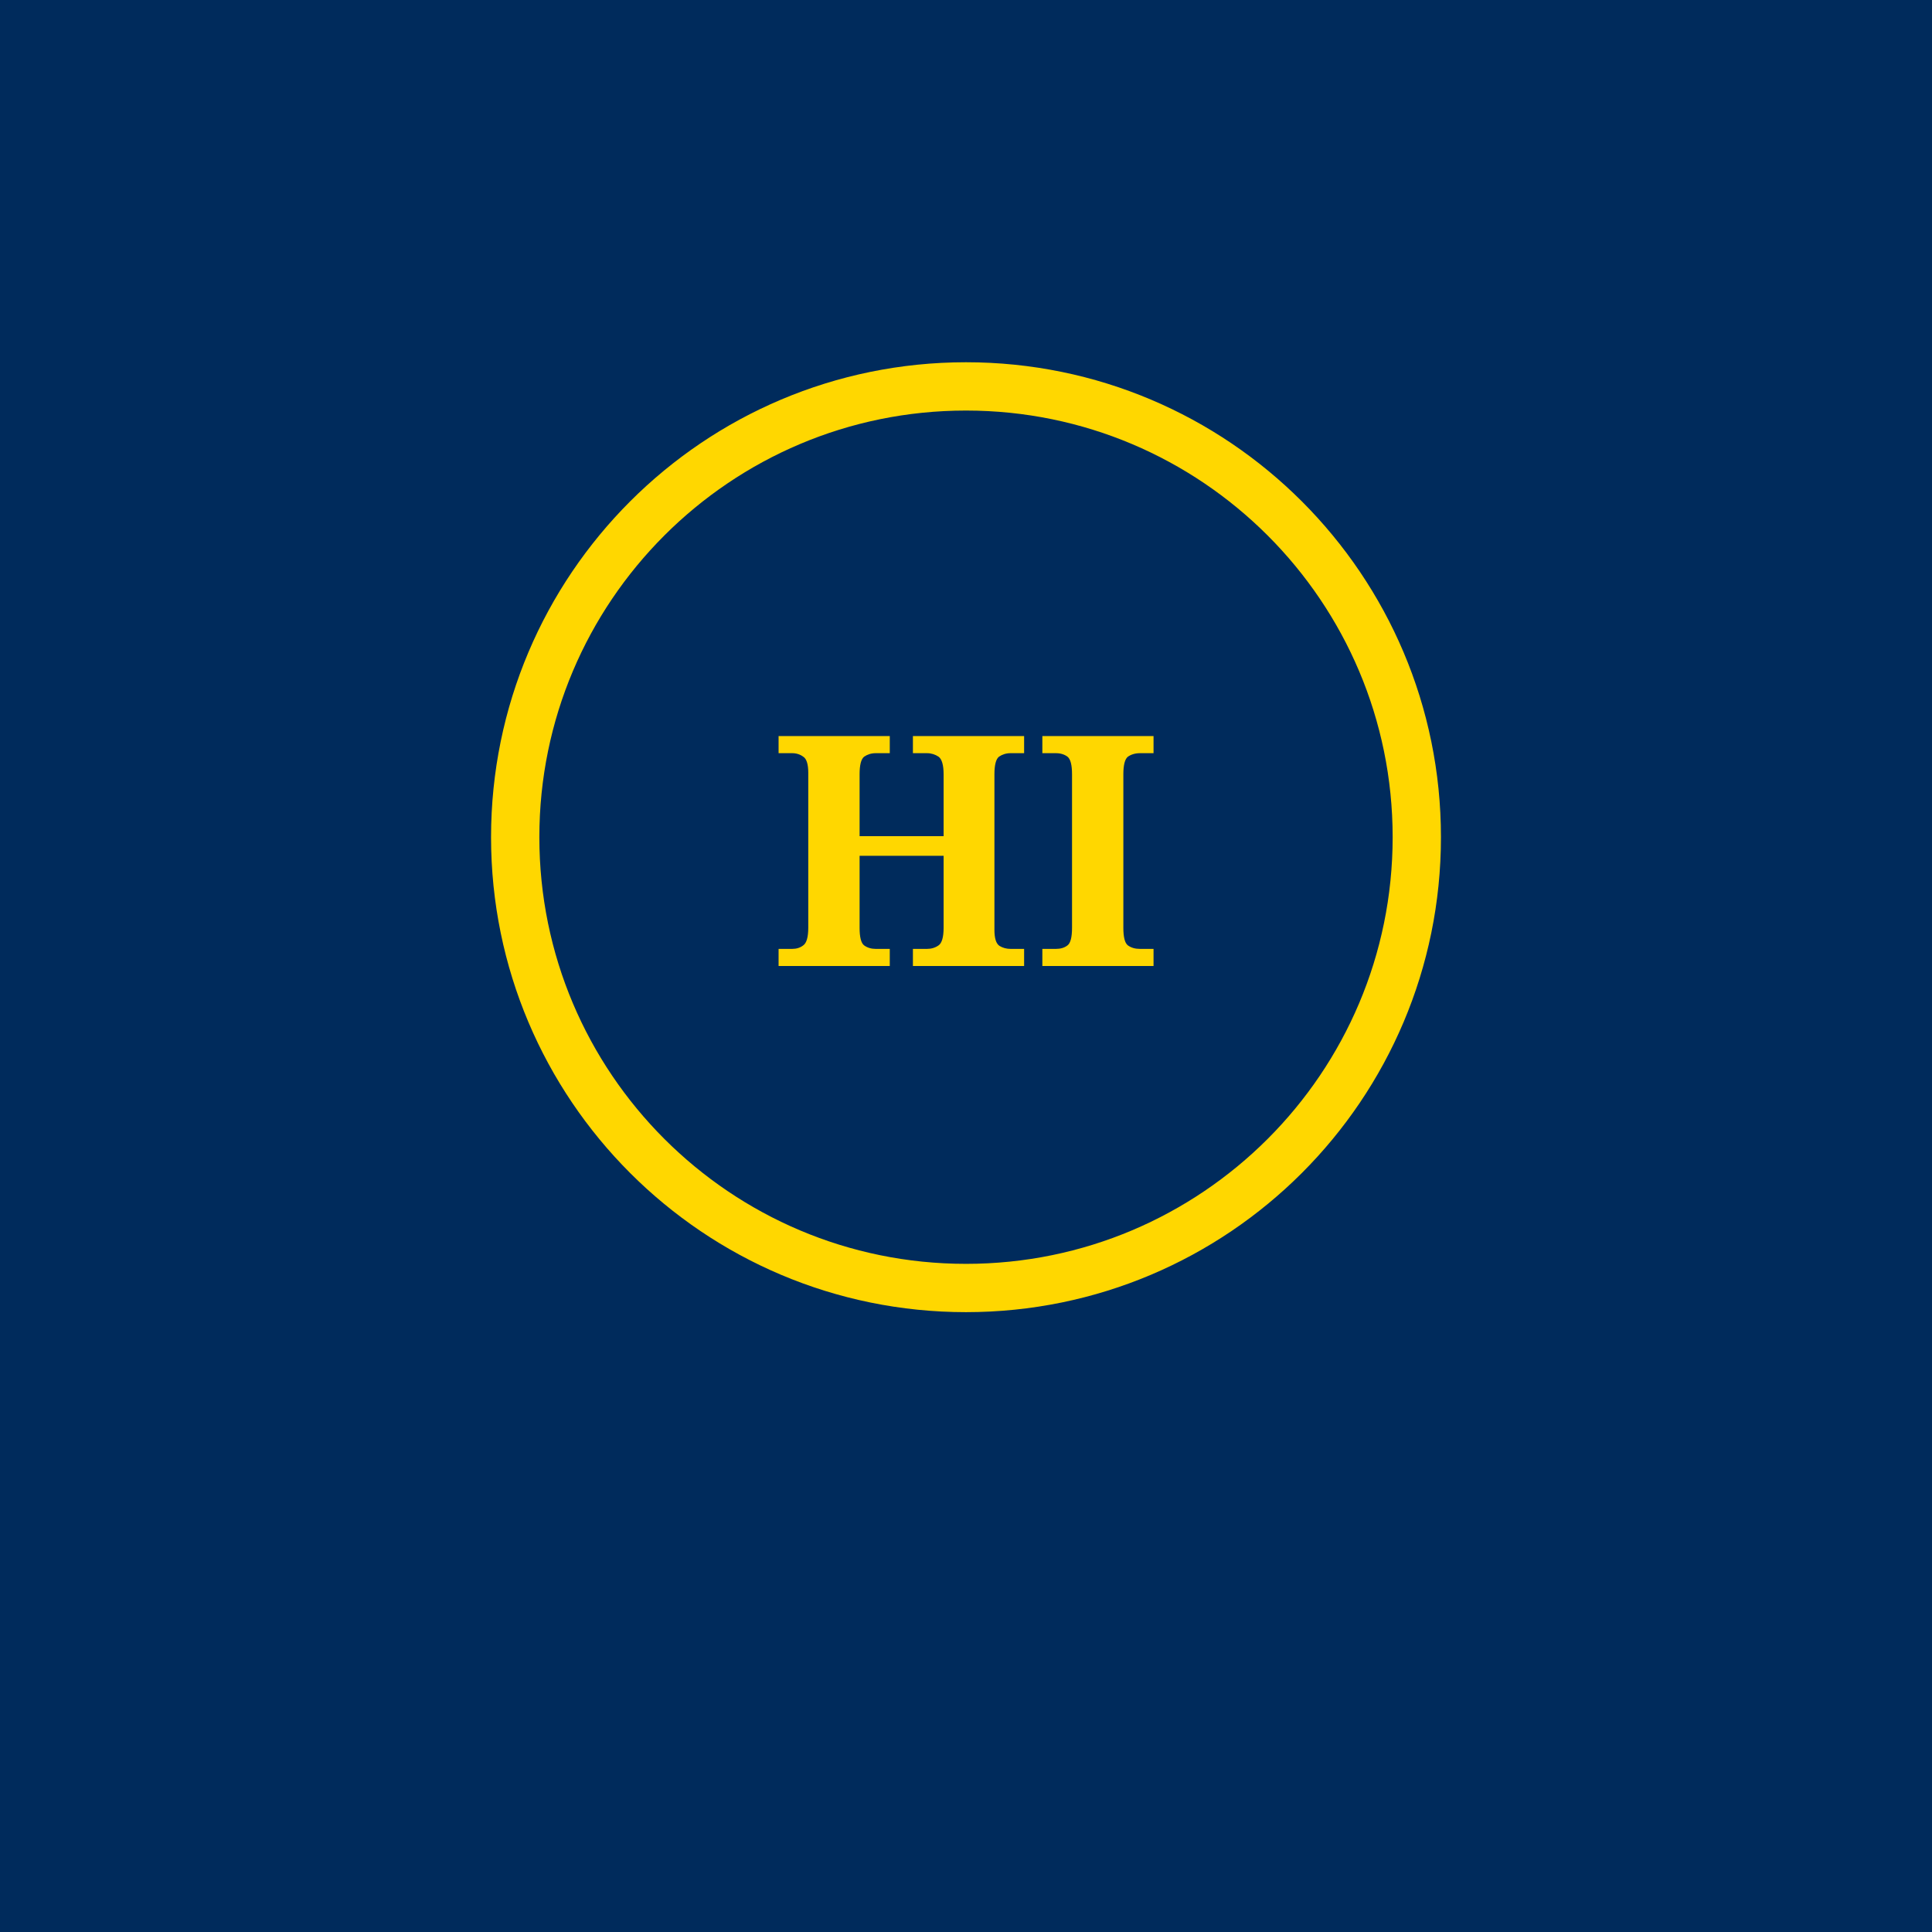
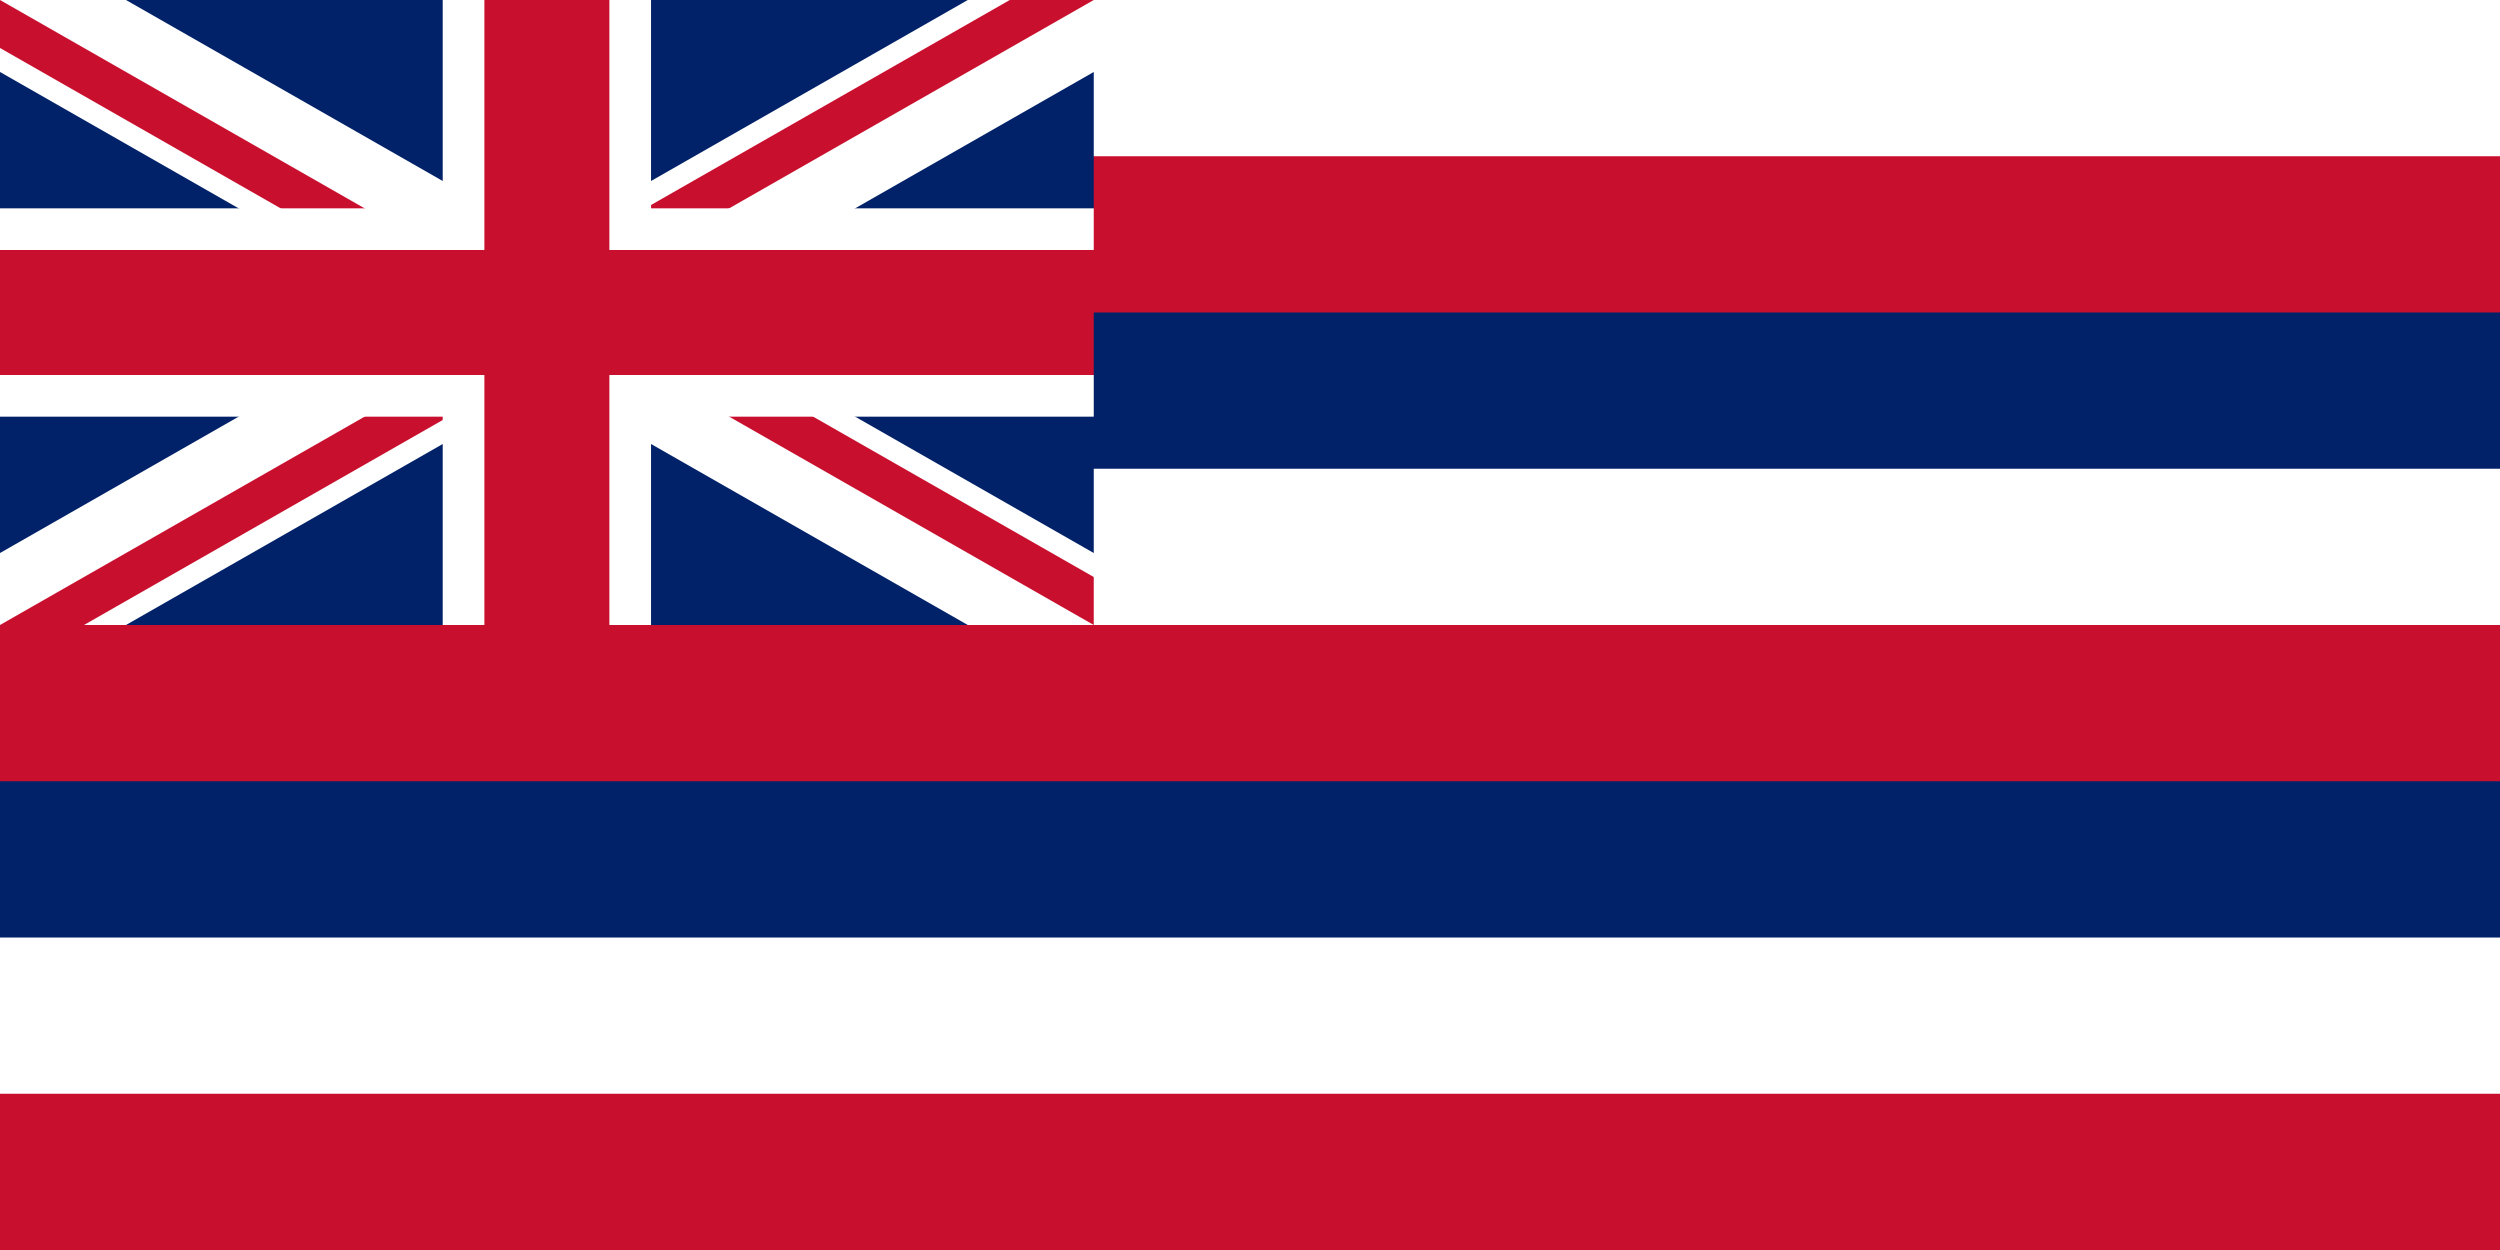
- <svg xmlns="http://www.w3.org/2000/svg" viewBox="0 0 60 60">
-   <rect width="60" height="60" fill="#002B5C" />
-   <circle cx="30" cy="26" r="14" fill="none" stroke="#FFD700" stroke-width="1.5" />
-   <text x="30" y="30" text-anchor="middle" fill="#FFD700" font-size="10" font-family="serif" font-weight="bold">HI</text>
+ <svg xmlns="http://www.w3.org/2000/svg" width="1200" height="600" viewBox="0 0 48 24" fill="#012169">
+   <clipPath id="c1">
+     <path d="M0 0H24V14H0z" />
+   </clipPath>
+   <clipPath id="c2">
+     <path d="M0 0V6H22V12H21zM21 0H10.5V13H0V12z" />
+   </clipPath>
+   <path d="M0 0H48V24H0z" />
+   <path d="M0 0 28 16M21 0 0 12" stroke="#fff" stroke-width="2.4" clip-path="url(#c1)" />
+   <path d="M0 0 28 16M21 0 0 12" stroke="#c8102e" stroke-width="1.6" clip-path="url(#c2)" />
+   <path d="M10.5 0V14M0 6H24" stroke="#fff" stroke-width="4" />
+   <path d="M48 0v4H22l-1-1V0zm0 9v4H21V9zm0 9v6H0v-6z" fill="#fff" />
+   <path d="M48 3v4.2H0v-2.4h21V3zm0 9v3H0v-3zm0 9v3H0v-3zM9.3 0h2.4v13H9.3z" fill="#c8102e" />
+   <path d="M48 6v2.5H21V6z" />
</svg>
